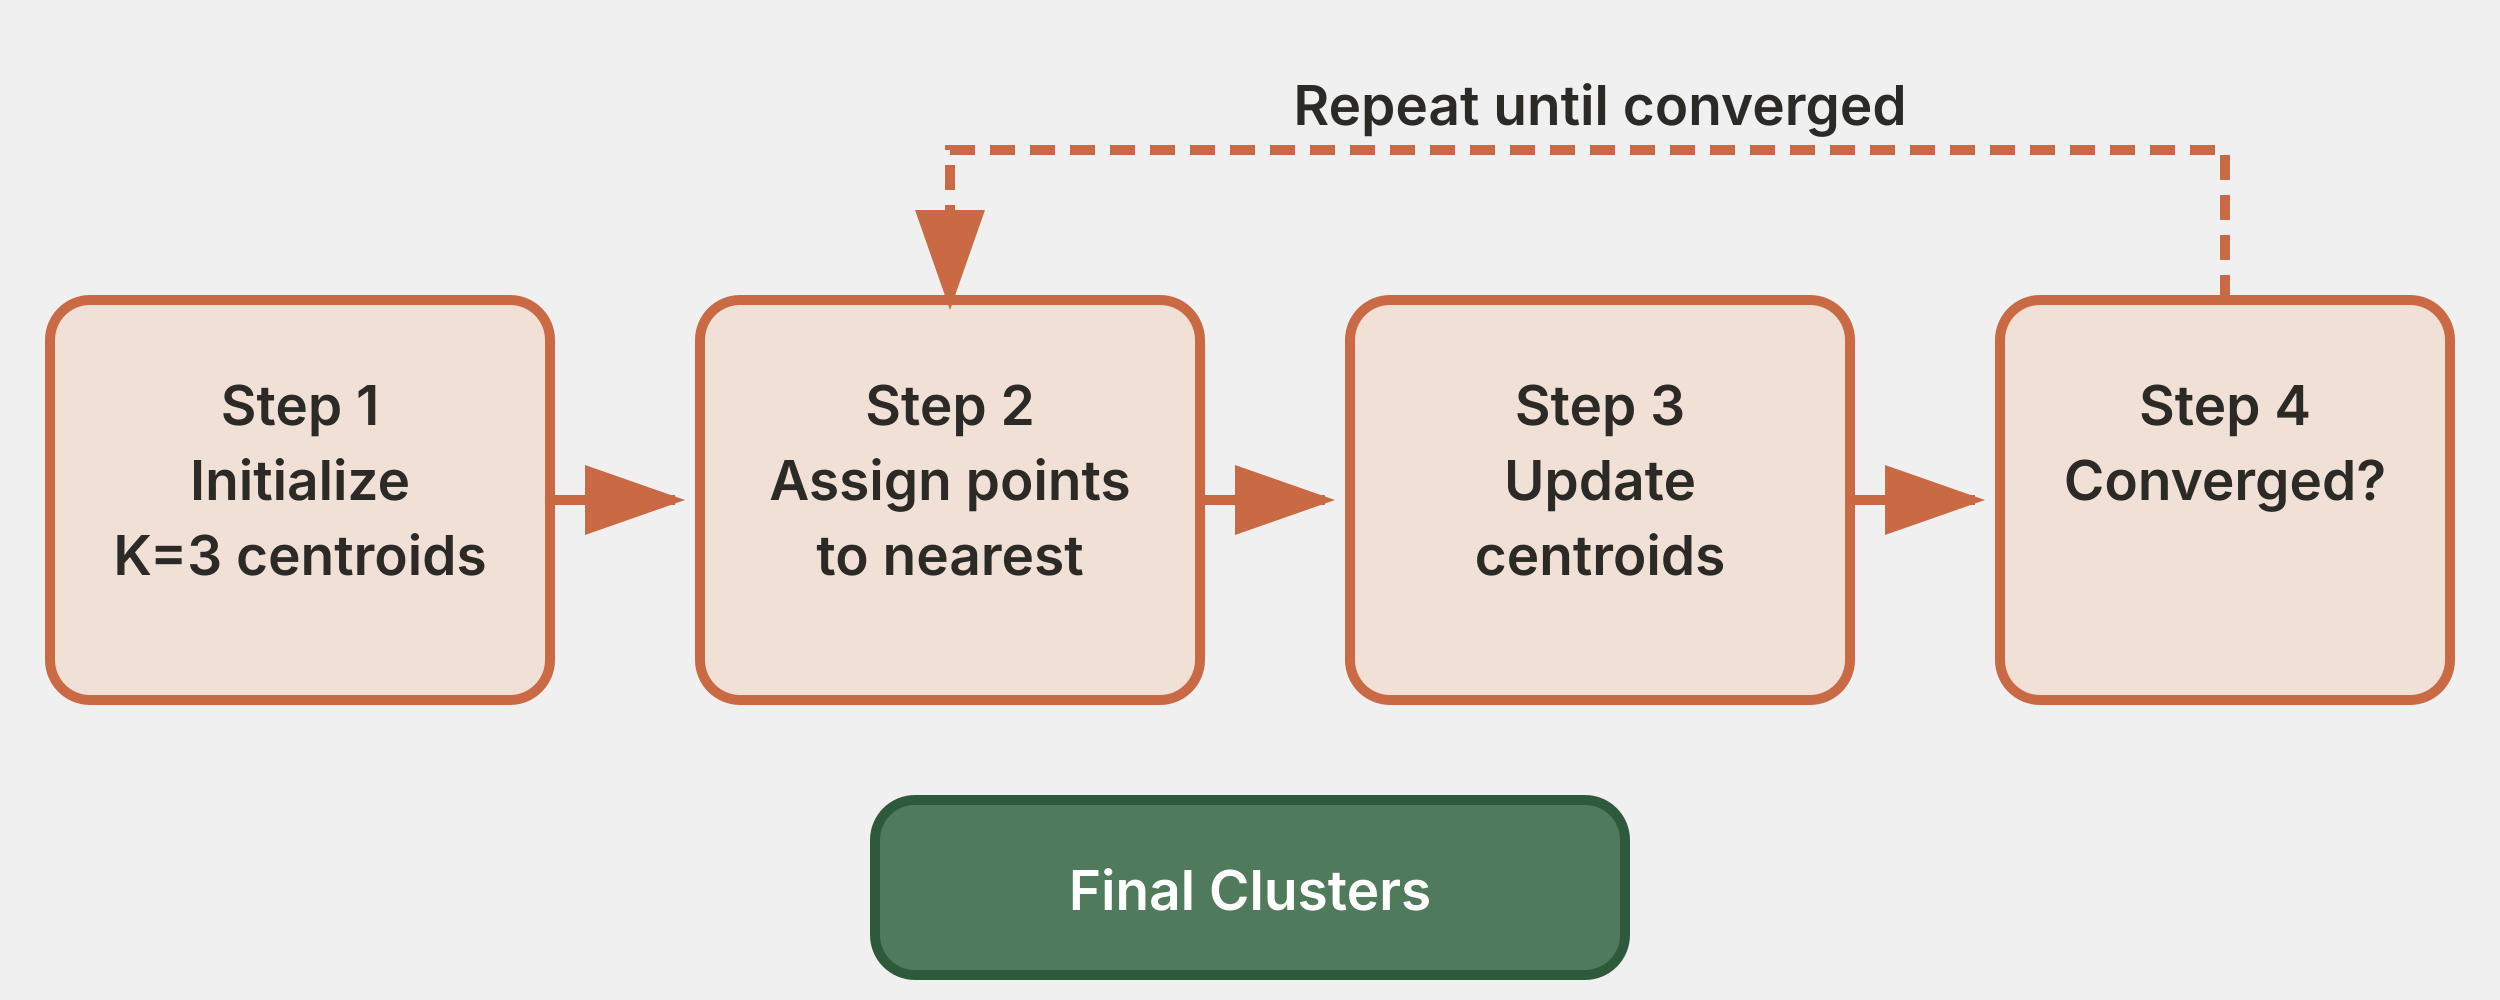
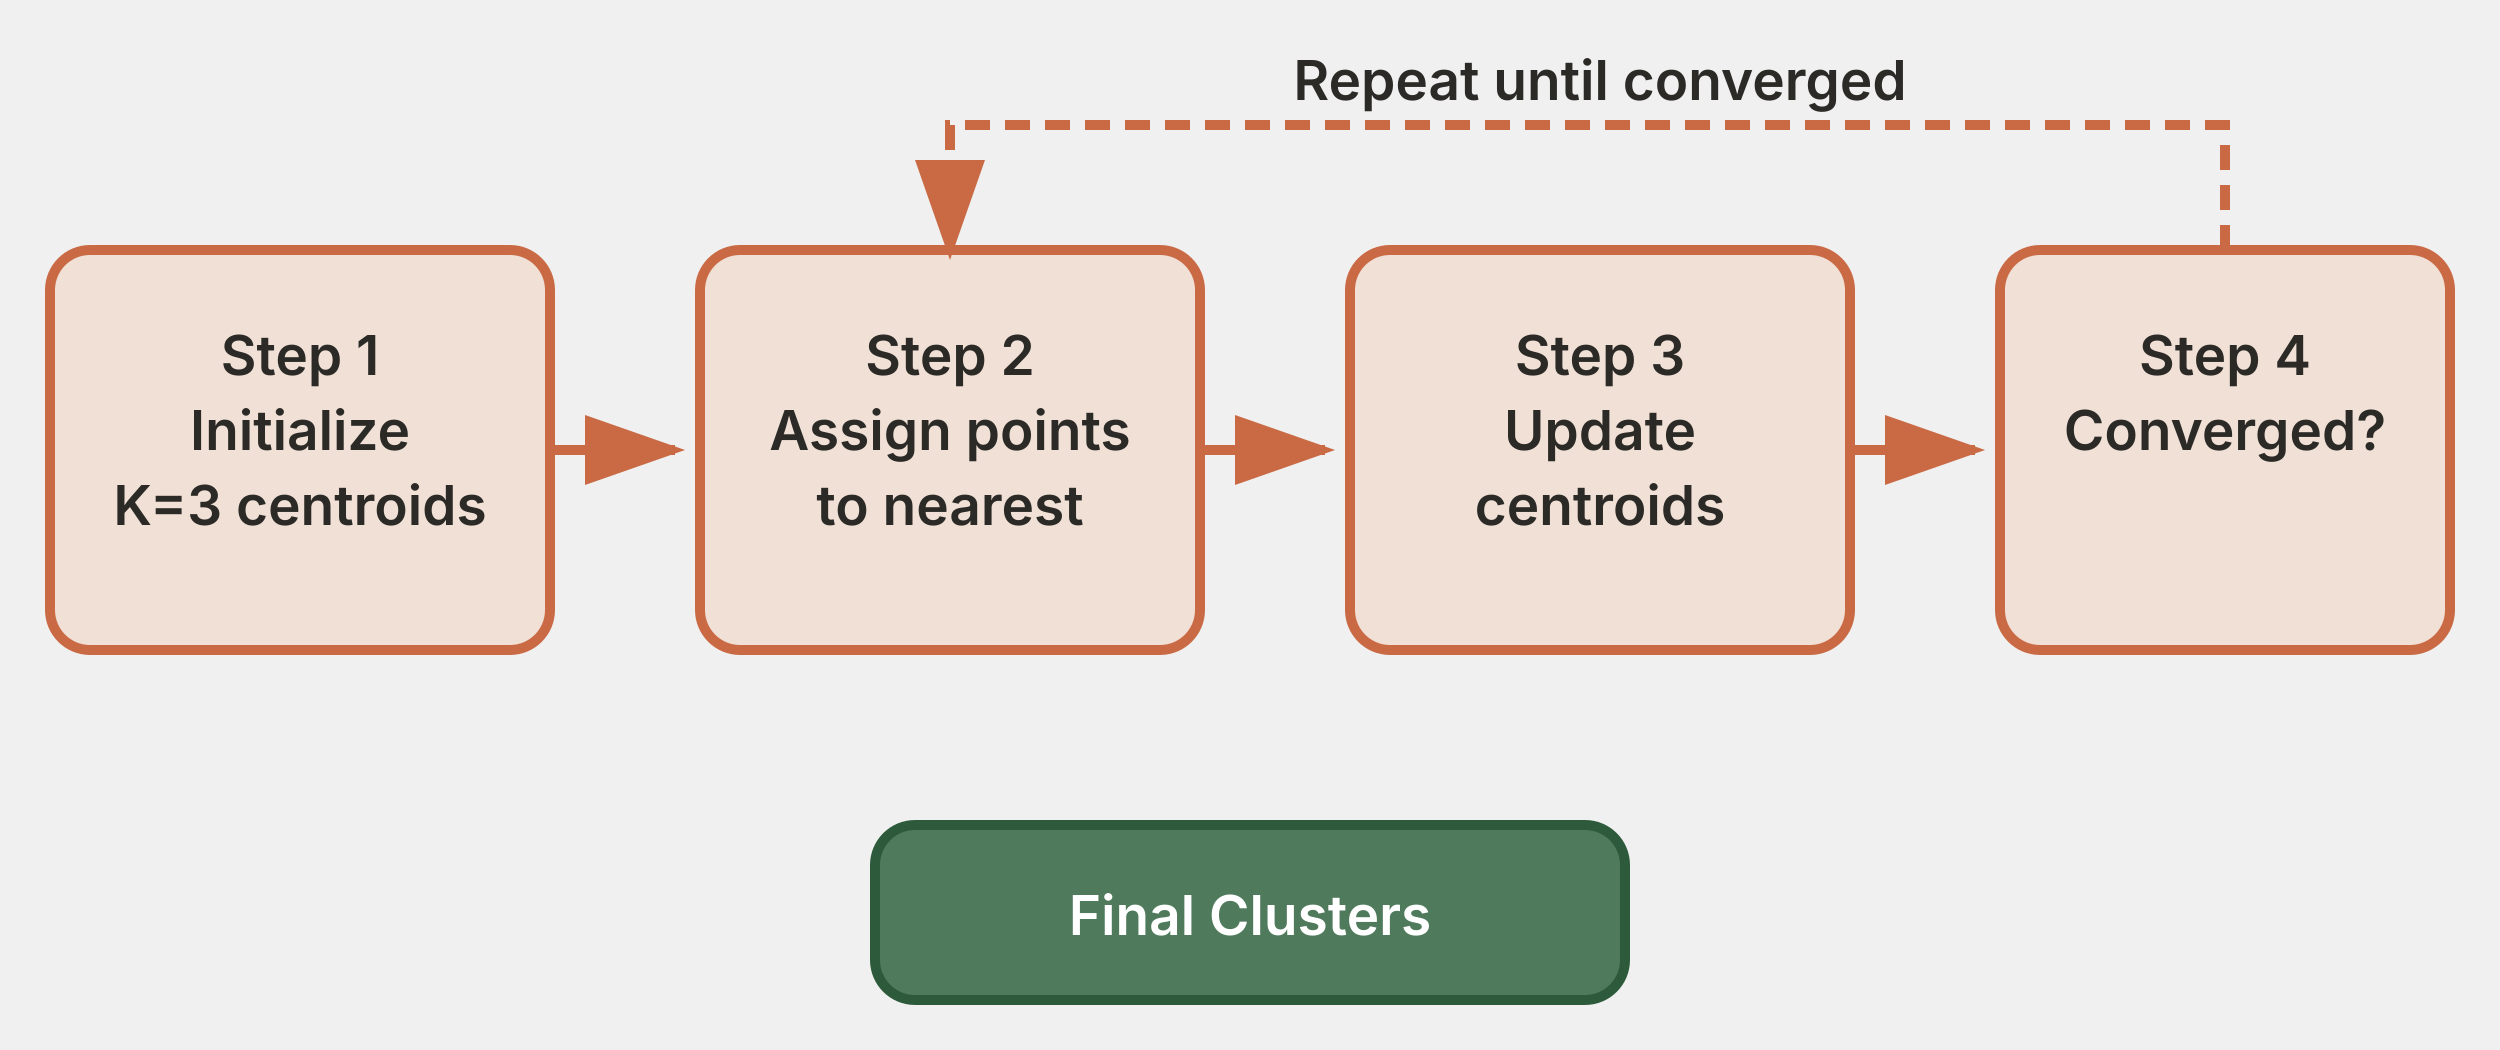
- <svg xmlns="http://www.w3.org/2000/svg" viewBox="0 0 500 200" font-family="Inter, sans-serif">
+ <svg xmlns="http://www.w3.org/2000/svg" viewBox="0 0 500 210" font-family="Inter, sans-serif">
  <defs>
    <style>
-       .box { fill: #F1E0D6; stroke: #C96A45; stroke-width: 2; rx: 8; }
-       .box-green { fill: #4F7A5C; stroke: #2D5A3A; stroke-width: 2; rx: 8; }
+       .box { fill: #F1E0D6; stroke: #C96A45; stroke-width: 2; }
+       .box-green { fill: #4F7A5C; stroke: #2D5A3A; stroke-width: 2; }
      .text { fill: #2B2A26; font-size: 11px; font-weight: 600; text-anchor: middle; }
      .text-white { fill: #fff; font-size: 11px; font-weight: 600; text-anchor: middle; }
      .line { stroke: #C96A45; stroke-width: 2; fill: none; }
      .arrow { fill: #C96A45; }
    </style>
    <marker id="ak" markerWidth="10" markerHeight="7" refX="9" refY="3.5" orient="auto">
      <polygon class="arrow" points="0 0, 10 3.5, 0 7" />
    </marker>
  </defs>
-   <rect class="box" x="10" y="60" width="100" height="80" />
-   <text class="text" x="60" y="85">Step 1</text>
-   <text class="text" x="60" y="100">Initialize</text>
-   <text class="text" x="60" y="115">K=3 centroids</text>
-   <line class="line" x1="110" y1="100" x2="135" y2="100" marker-end="url(#ak)" />
-   <rect class="box" x="140" y="60" width="100" height="80" />
-   <text class="text" x="190" y="85">Step 2</text>
-   <text class="text" x="190" y="100">Assign points</text>
-   <text class="text" x="190" y="115">to nearest</text>
-   <line class="line" x1="240" y1="100" x2="265" y2="100" marker-end="url(#ak)" />
-   <rect class="box" x="270" y="60" width="100" height="80" />
-   <text class="text" x="320" y="85">Step 3</text>
-   <text class="text" x="320" y="100">Update</text>
-   <text class="text" x="320" y="115">centroids</text>
-   <line class="line" x1="370" y1="100" x2="395" y2="100" marker-end="url(#ak)" />
-   <rect class="box" x="400" y="60" width="90" height="80" />
-   <text class="text" x="445" y="85">Step 4</text>
-   <text class="text" x="445" y="100">Converged?</text>
-   <path class="line" d="M 445 60 L 445 30 L 190 30 L 190 60" marker-end="url(#ak)" stroke-dasharray="5,3" />
-   <text class="text" x="320" y="25" font-size="9" fill="#7A756A">Repeat until converged</text>
-   <rect class="box-green" x="175" y="160" width="150" height="35" />
-   <text class="text-white" x="250" y="182">Final Clusters</text>
+   <rect class="box" x="10" y="50" width="100" height="80" rx="8" />
+   <text class="text" x="60" y="75">Step 1</text>
+   <text class="text" x="60" y="90">Initialize</text>
+   <text class="text" x="60" y="105">K=3 centroids</text>
+   <line class="line" x1="110" y1="90" x2="135" y2="90" marker-end="url(#ak)" />
+   <rect class="box" x="140" y="50" width="100" height="80" rx="8" />
+   <text class="text" x="190" y="75">Step 2</text>
+   <text class="text" x="190" y="90">Assign points</text>
+   <text class="text" x="190" y="105">to nearest</text>
+   <line class="line" x1="240" y1="90" x2="265" y2="90" marker-end="url(#ak)" />
+   <rect class="box" x="270" y="50" width="100" height="80" rx="8" />
+   <text class="text" x="320" y="75">Step 3</text>
+   <text class="text" x="320" y="90">Update</text>
+   <text class="text" x="320" y="105">centroids</text>
+   <line class="line" x1="370" y1="90" x2="395" y2="90" marker-end="url(#ak)" />
+   <rect class="box" x="400" y="50" width="90" height="80" rx="8" />
+   <text class="text" x="445" y="75">Step 4</text>
+   <text class="text" x="445" y="90">Converged?</text>
+   <path class="line" d="M 445 50 L 445 25 L 190 25 L 190 50" marker-end="url(#ak)" stroke-dasharray="5,3" />
+   <text class="text" x="320" y="20" font-size="9" fill="#7A756A">Repeat until converged</text>
+   <rect class="box-green" x="175" y="165" width="150" height="35" rx="8" />
+   <text class="text-white" x="250" y="187">Final Clusters</text>
</svg>
